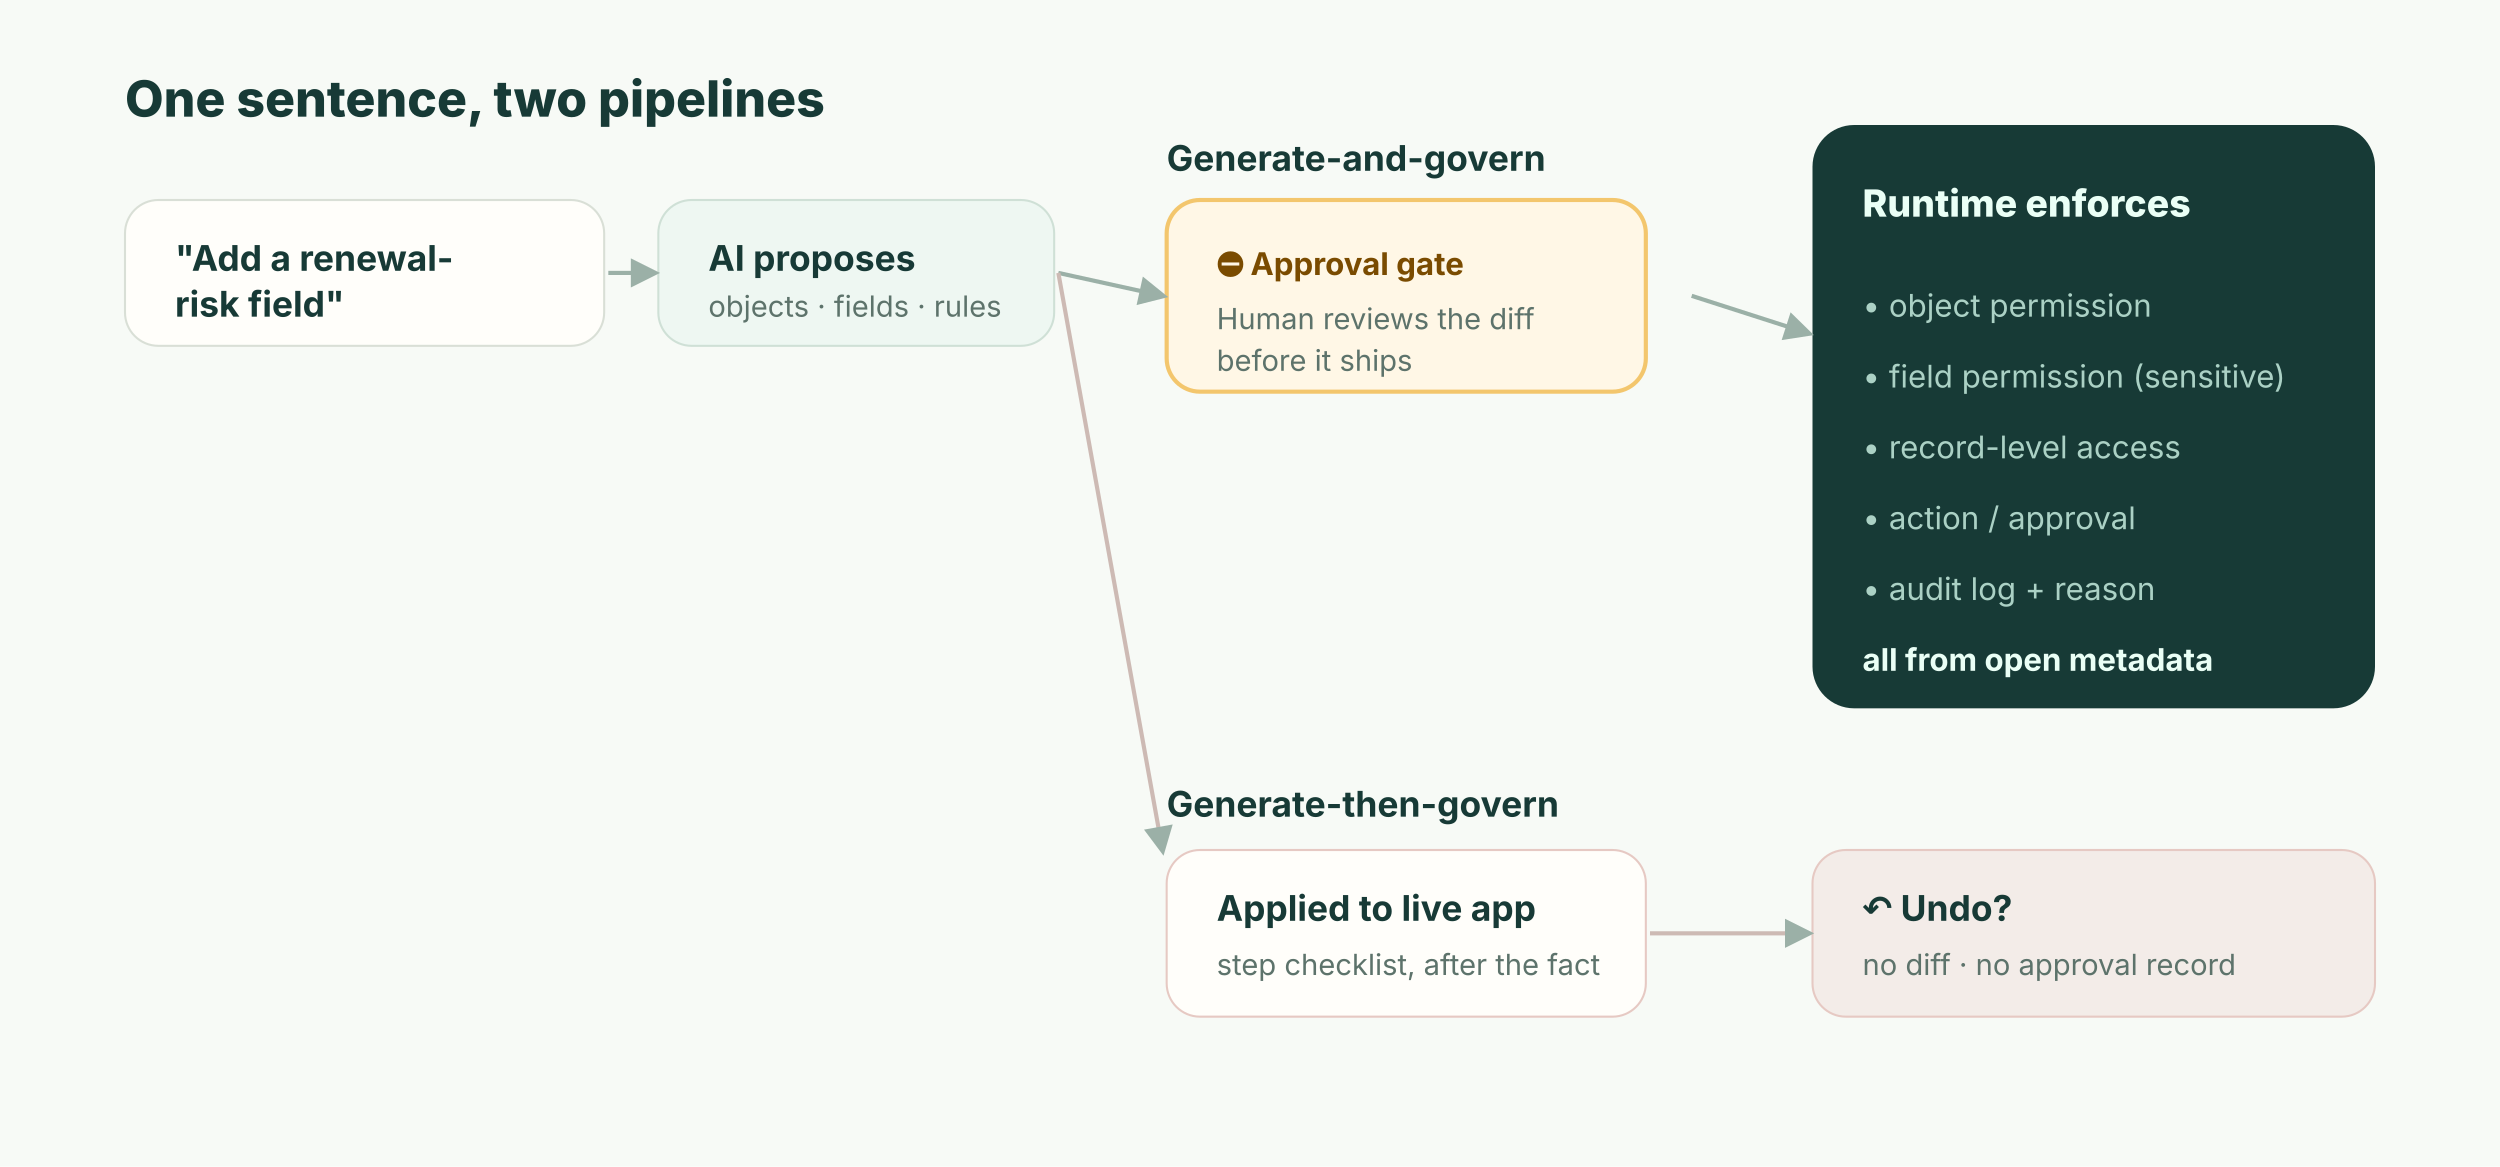
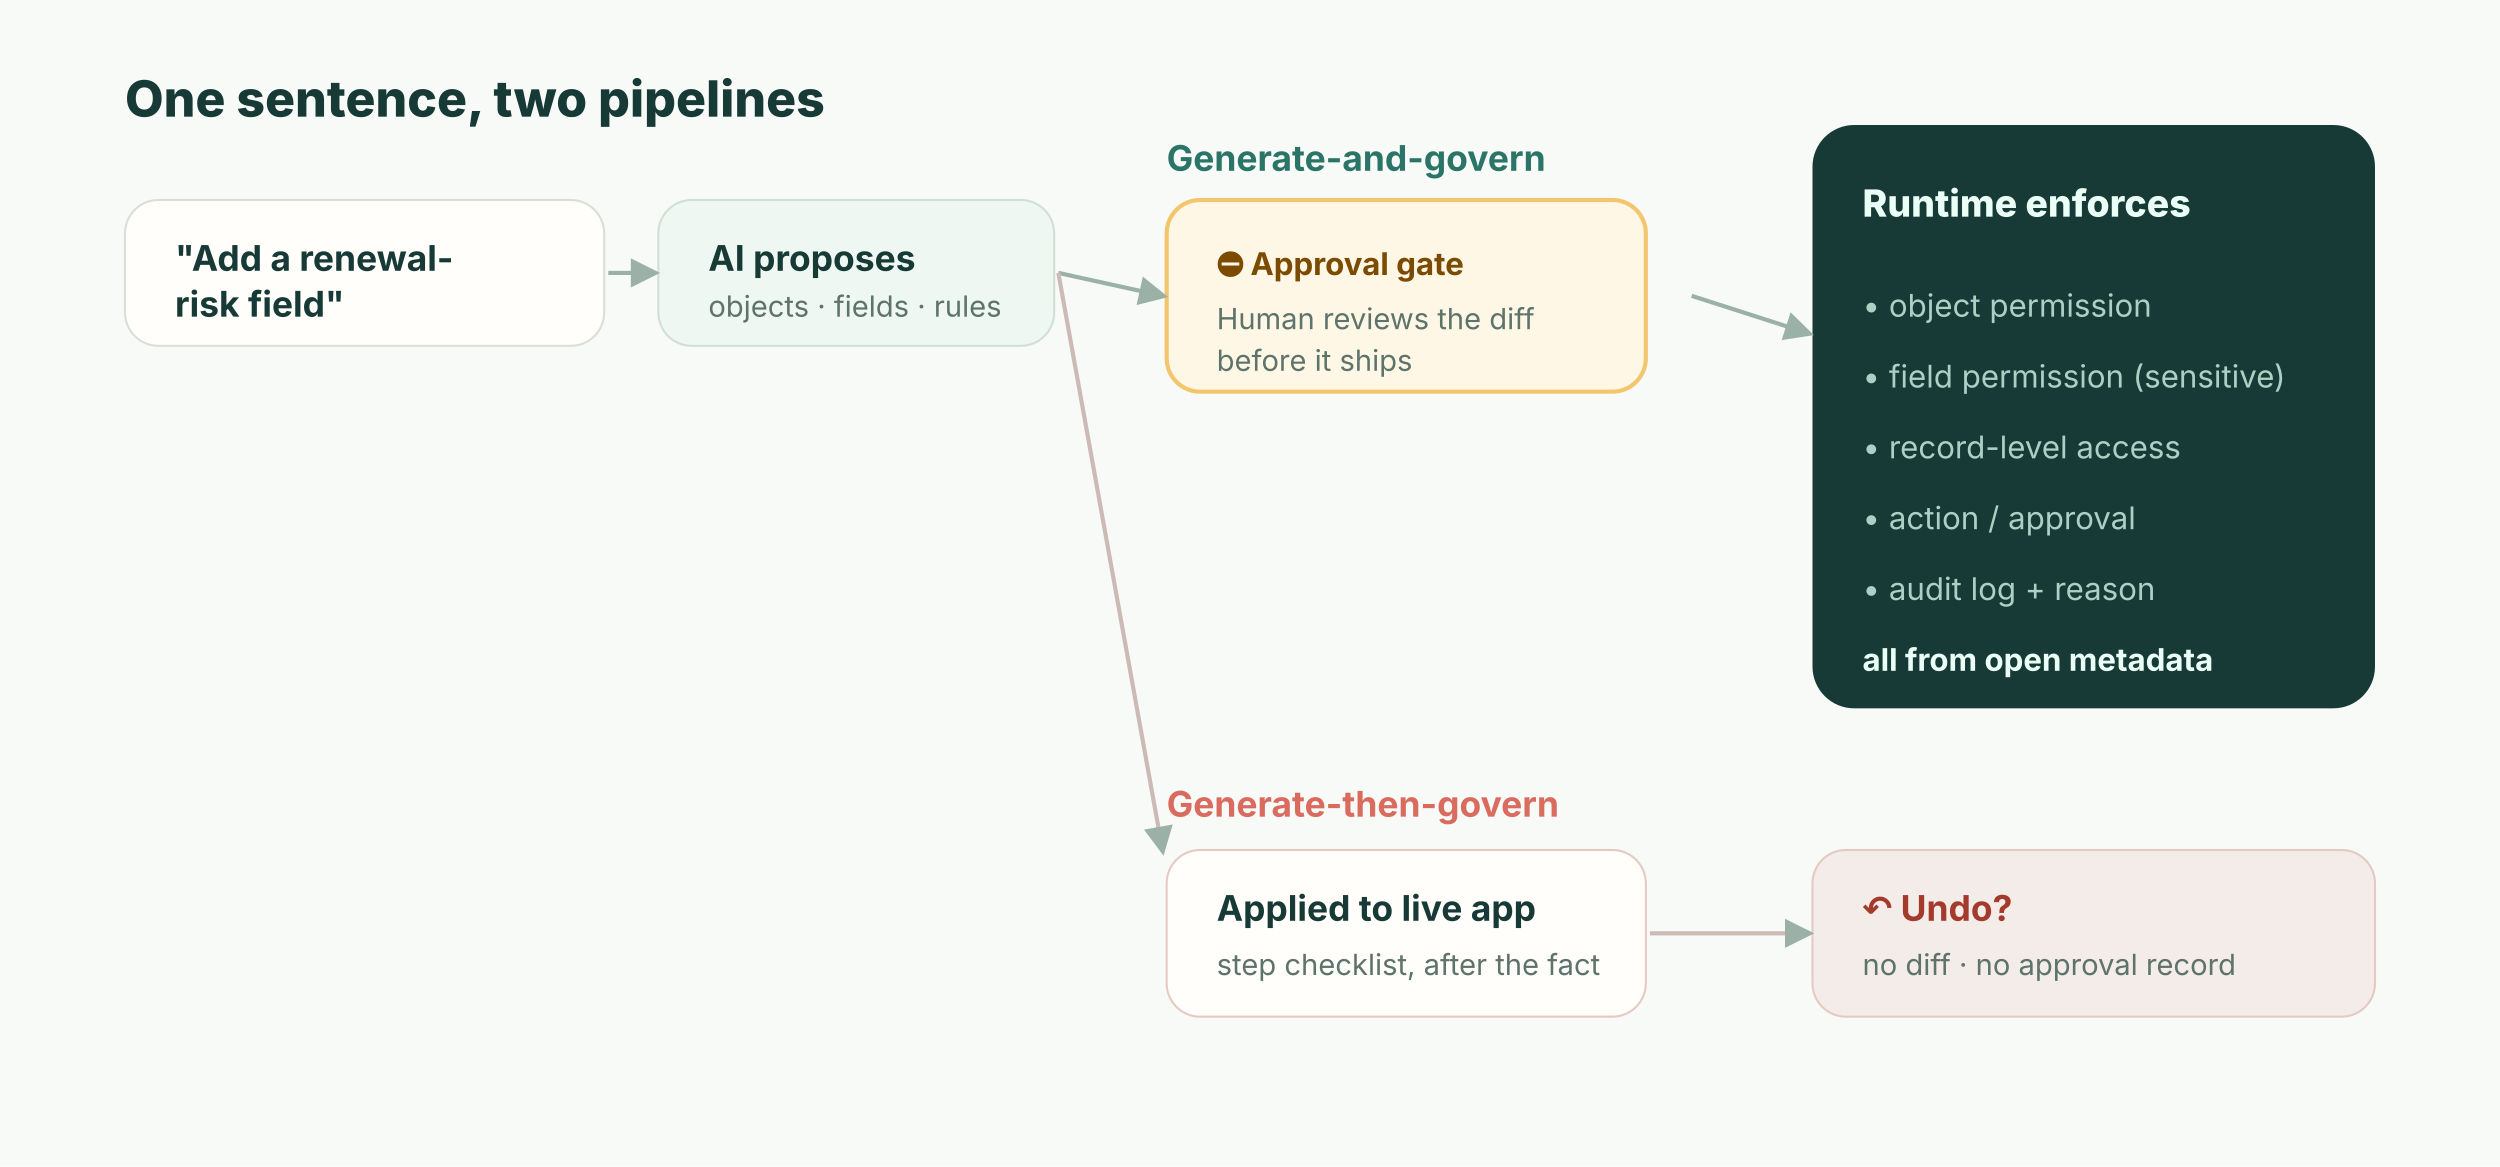
<svg xmlns="http://www.w3.org/2000/svg" viewBox="0 0 1200 560" role="img" aria-label="Where the approval gate sits in the change pipeline">
  <defs>
    <style>
      text{font-family:-apple-system,BlinkMacSystemFont,"Segoe UI",sans-serif;fill:#173a36}.h{font-size:24px;font-weight:760}.lab{font-size:17px;font-weight:680}.tiny{font-size:14px;fill:#5d736b}.invert{fill:#eafff6}.soft{fill:#abd1c5}.gate{font-size:15px;font-weight:720;fill:#7a4b00}
    </style>
    <marker id="ar" viewBox="0 0 10 10" refX="8" refY="5" markerWidth="7" markerHeight="7" orient="auto">
      <path d="M0 0L10 5L0 10z" fill="#9bb0a7" />
    </marker>
  </defs>
  <rect width="1200" height="560" fill="#f7faf6" />
  <text x="60" y="56" class="h">One sentence, two pipelines</text>
  <g transform="translate(60 96)">
    <rect width="230" height="70" rx="16" fill="#fffefa" stroke="#d9dfd6" />
    <text x="24" y="34" class="lab">"Add a renewal-</text>
    <text x="24" y="56" class="lab">risk field"</text>
  </g>
  <g transform="translate(316 96)">
    <rect width="190" height="70" rx="16" fill="#eef7f2" stroke="#cfe0d6" />
    <text x="24" y="34" class="lab">AI proposes</text>
    <text x="24" y="56" class="tiny">objects · fields · rules</text>
  </g>
  <line x1="292" y1="131" x2="314" y2="131" stroke="#9bb0a7" stroke-width="2" marker-end="url(#ar)" />
  <g transform="translate(560 60)">
-     <text x="0" y="22" class="lab" fill="#2a7468">Generate-and-govern</text>
+     <text x="0" y="22" class="lab" style="fill:#2a7468">Generate-and-govern</text>
    <g transform="translate(0 36)">
      <rect width="230" height="92" rx="16" fill="#fff7e6" stroke="#f3c66d" stroke-width="2" />
      <text x="24" y="36" class="gate">⛔ Approval gate</text>
      <text x="24" y="62" class="tiny">Human reviews the diff</text>
      <text x="24" y="82" class="tiny">before it ships</text>
    </g>
  </g>
  <line x1="508" y1="131" x2="558" y2="142" stroke="#9bb0a7" stroke-width="2" marker-end="url(#ar)" />
  <g transform="translate(870 60)">
    <rect width="270" height="280" rx="20" fill="#173a36" />
    <text x="24" y="44" class="invert" font-size="18" font-weight="760">Runtime enforces</text>
    <text x="24" y="92" class="soft" font-size="15">• object permission</text>
    <text x="24" y="126" class="soft" font-size="15">• field permission (sensitive)</text>
    <text x="24" y="160" class="soft" font-size="15">• record-level access</text>
    <text x="24" y="194" class="soft" font-size="15">• action / approval</text>
    <text x="24" y="228" class="soft" font-size="15">• audit log + reason</text>
    <text x="24" y="262" class="invert" font-size="15" font-weight="680">all from open metadata</text>
  </g>
  <line x1="812" y1="142" x2="868" y2="160" stroke="#9bb0a7" stroke-width="2" marker-end="url(#ar)" />
  <g transform="translate(560 392)">
-     <text x="0" y="0" class="lab" fill="#d96b5f">Generate-then-govern</text>
+     <text x="0" y="0" class="lab" style="fill:#d96b5f">Generate-then-govern</text>
    <g transform="translate(0 16)">
      <rect width="230" height="80" rx="16" fill="#fffefa" stroke="#e6c9c3" />
      <text x="24" y="34" class="lab">Applied to live app</text>
      <text x="24" y="60" class="tiny">step checklist, after the fact</text>
    </g>
  </g>
  <line x1="508" y1="131" x2="558" y2="408" stroke="#cdbab4" stroke-width="2" marker-end="url(#ar)" />
  <g transform="translate(870 408)">
    <rect width="270" height="80" rx="16" fill="#f3ece8" stroke="#e6c9c3" />
-     <text x="24" y="34" class="lab" fill="#a33a2c">↶ Undo?</text>
+     <text x="24" y="34" class="lab" style="fill:#a33a2c">↶ Undo?</text>
    <text x="24" y="60" class="tiny">no diff · no approval record</text>
  </g>
  <line x1="792" y1="448" x2="868" y2="448" stroke="#cdbab4" stroke-width="2" marker-end="url(#ar)" />
</svg>
